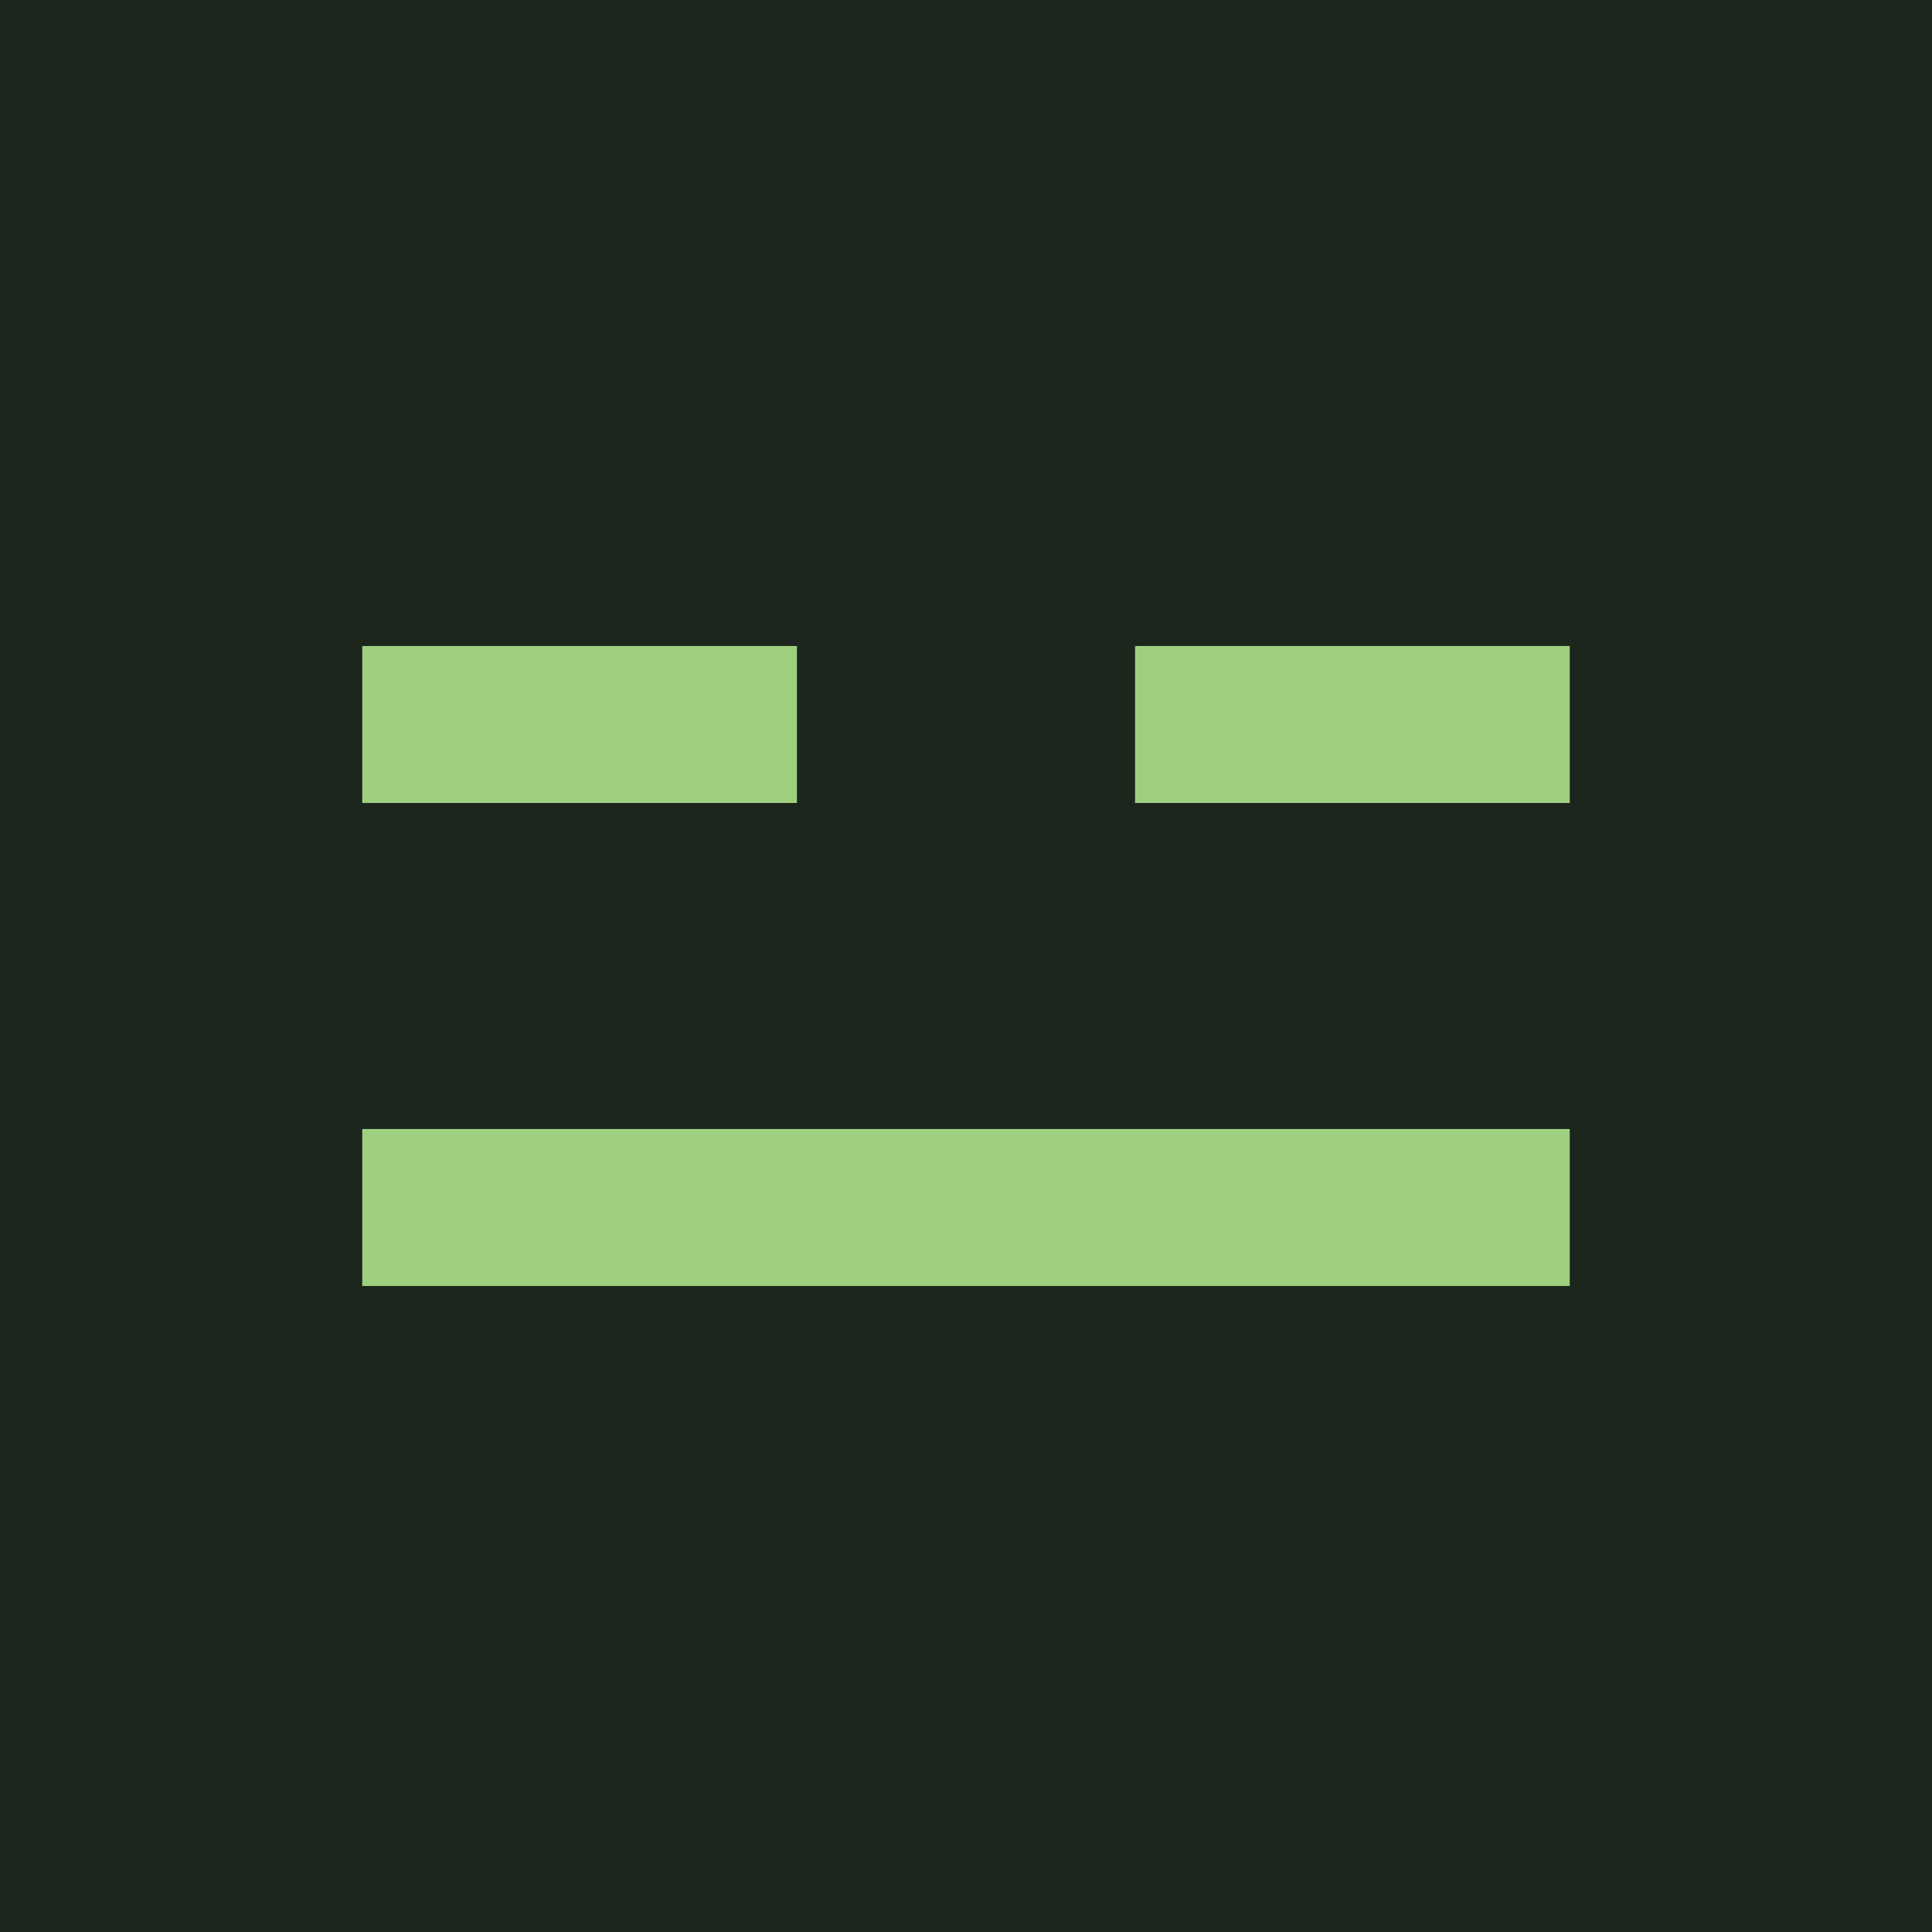
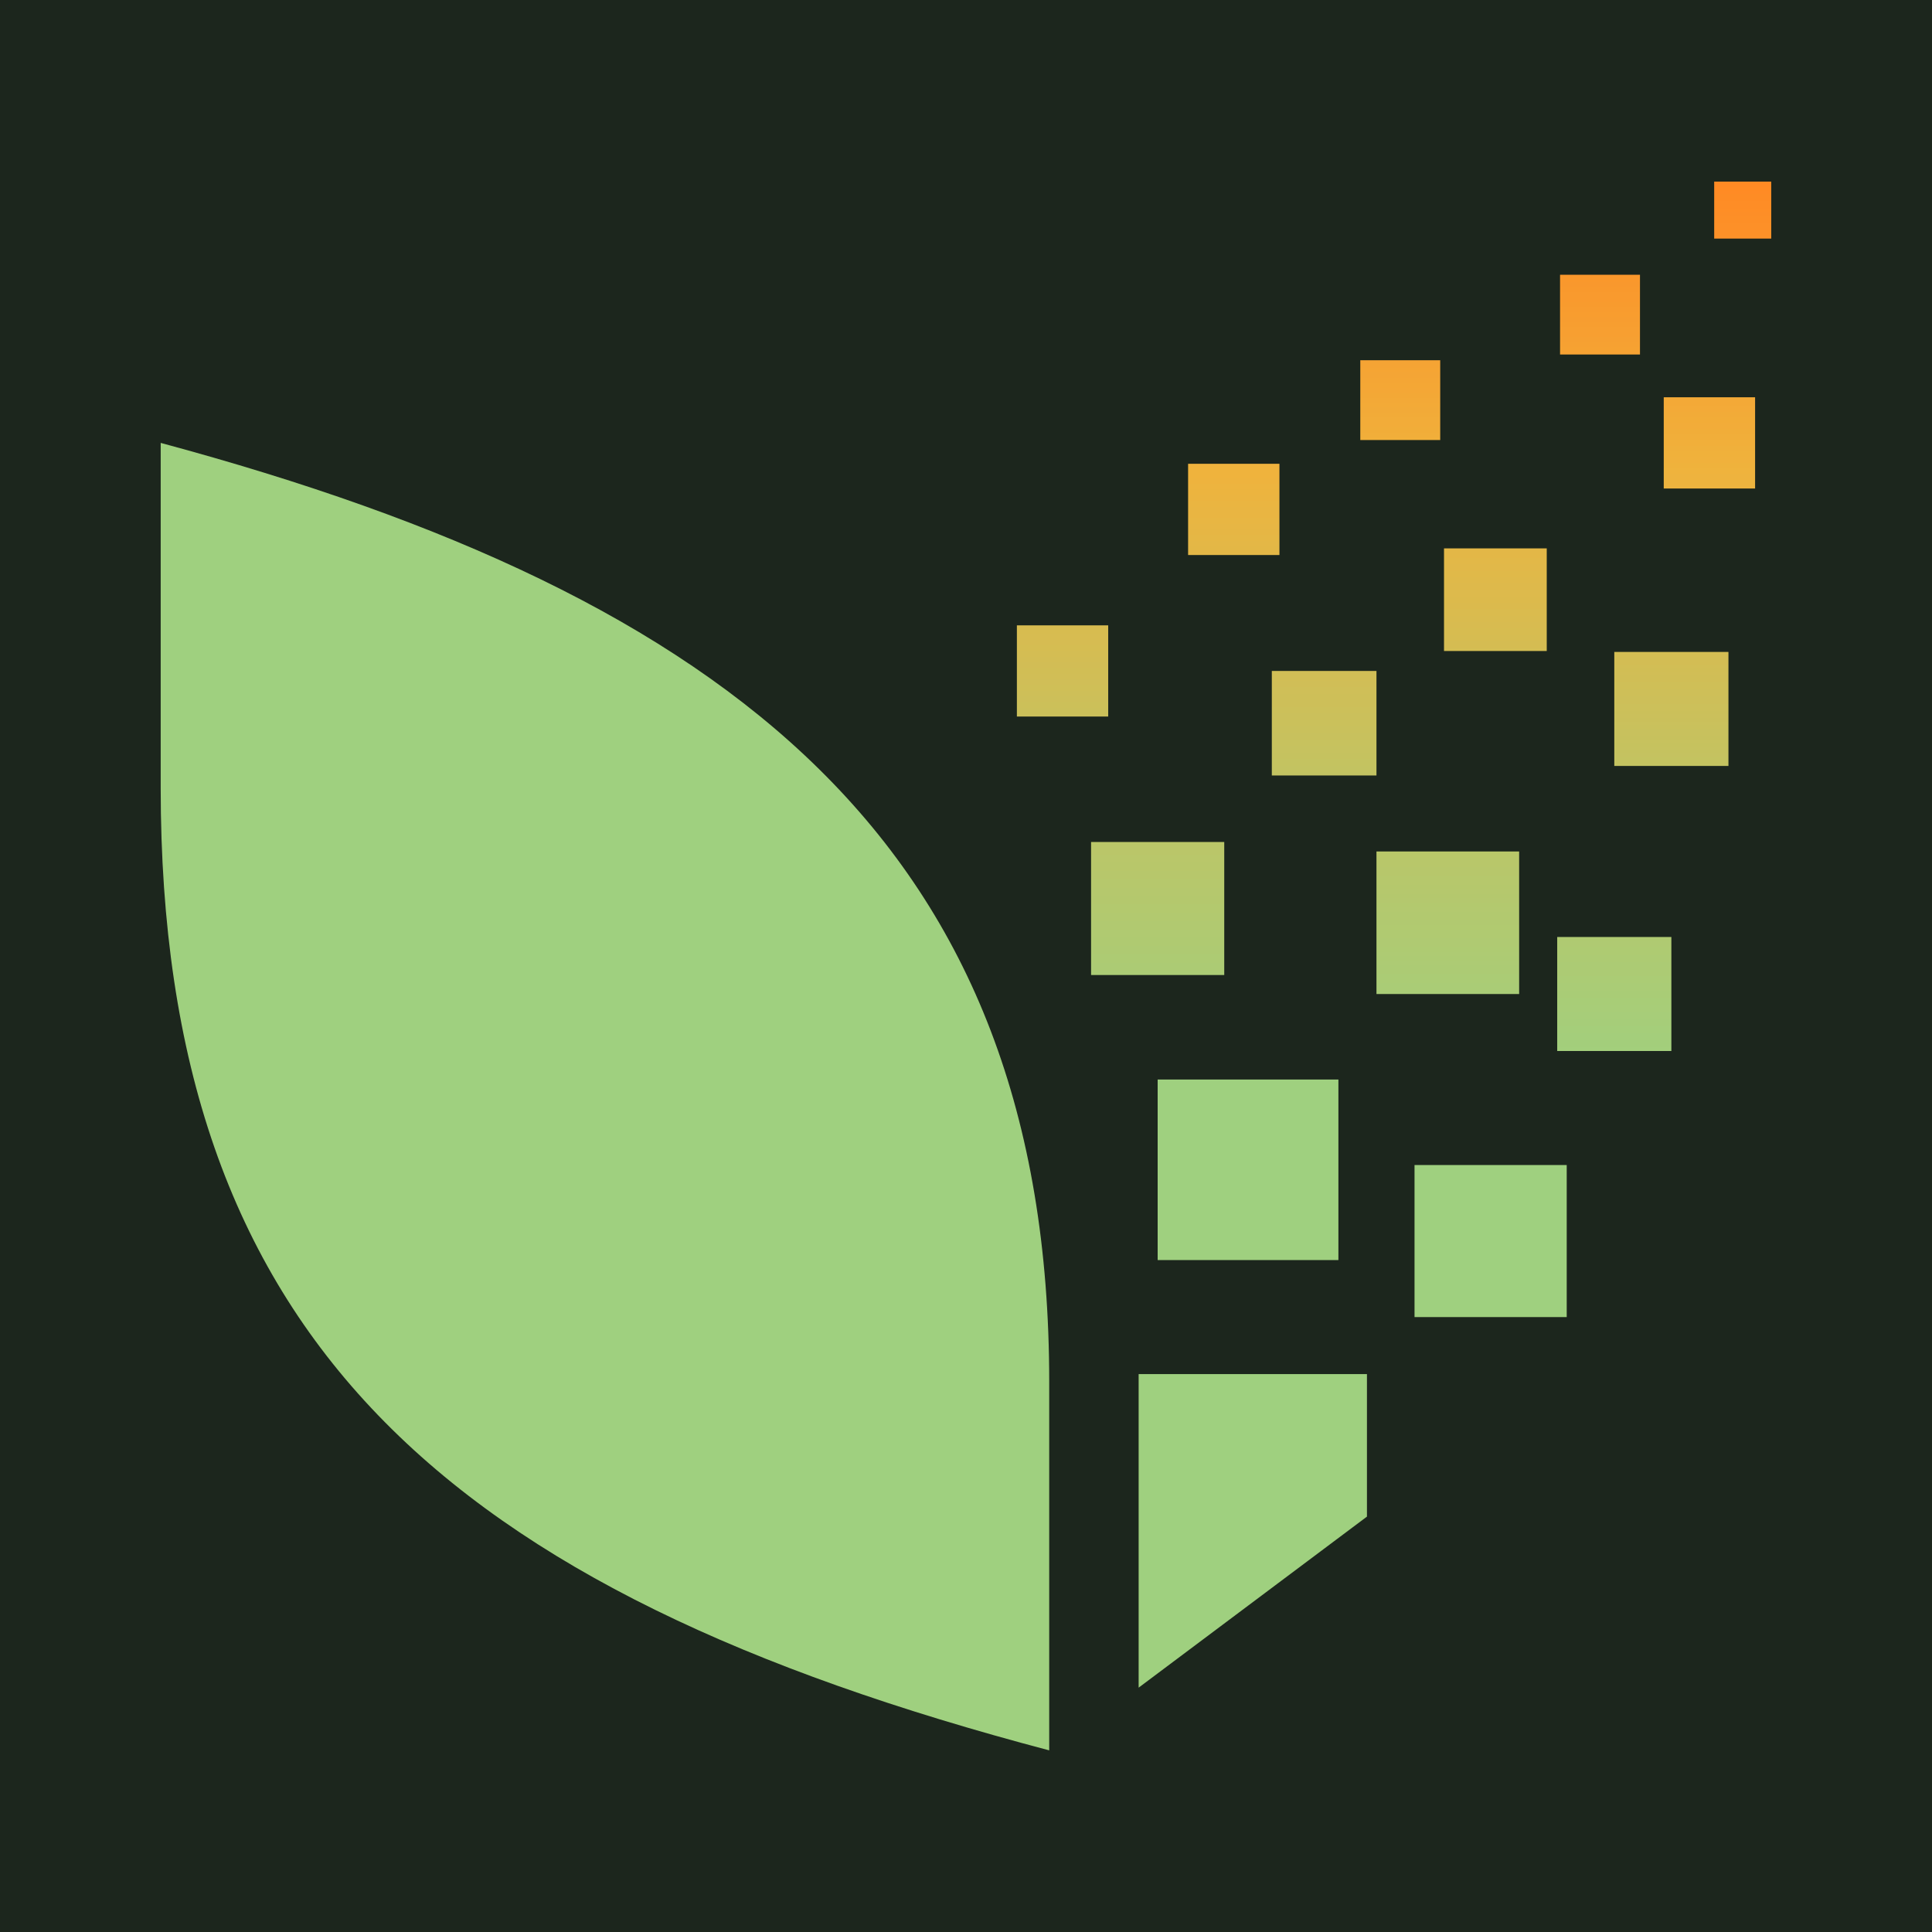
- <svg xmlns="http://www.w3.org/2000/svg" viewBox="0 0 32 32" role="img" aria-label="VerdanTech SmartTrap">
-   <rect width="32" height="32" fill="#1c261d" />
-   <g stroke="#9fd07f" stroke-width="2.6" stroke-linecap="butt">
-     <path d="M6 12h7.2M18.8 12H26" />
-     <path d="M6 20h20" />
+ <svg xmlns="http://www.w3.org/2000/svg" viewBox="5.97 186.86 300 300" role="img" aria-label="VerdanTech">
+   <defs>
+     <g />
+     <clipPath id="cfed56d72a">
+       <path d="M 255.148 13.059 L 264.008 13.059 L 264.008 21.91 L 255.148 21.91 Z M 255.148 13.059 " clip-rule="nonzero" />
+     </clipPath>
+     <linearGradient x1="0" gradientTransform="matrix(1.477178, 0, 0, 1.475445, -57.27656, -118.9934)" y1="89.5" x2="0" gradientUnits="userSpaceOnUse" y2="95.5" id="3d2a76ca32">
+       <stop stop-opacity="1" stop-color="rgb(100%, 54.12%, 14.119%)" offset="0" />
+       <stop stop-opacity="1" stop-color="rgb(99.96%, 54.219%, 14.18%)" offset="0.062" />
+       <stop stop-opacity="1" stop-color="rgb(99.883%, 54.417%, 14.301%)" offset="0.125" />
+       <stop stop-opacity="1" stop-color="rgb(99.805%, 54.617%, 14.423%)" offset="0.188" />
+       <stop stop-opacity="1" stop-color="rgb(99.727%, 54.817%, 14.545%)" offset="0.25" />
+       <stop stop-opacity="1" stop-color="rgb(99.649%, 55.016%, 14.665%)" offset="0.312" />
+       <stop stop-opacity="1" stop-color="rgb(99.571%, 55.215%, 14.787%)" offset="0.375" />
+       <stop stop-opacity="1" stop-color="rgb(99.493%, 55.415%, 14.909%)" offset="0.438" />
+       <stop stop-opacity="1" stop-color="rgb(99.416%, 55.614%, 15.03%)" offset="0.5" />
+       <stop stop-opacity="1" stop-color="rgb(99.338%, 55.814%, 15.152%)" offset="0.562" />
+       <stop stop-opacity="1" stop-color="rgb(99.26%, 56.013%, 15.274%)" offset="0.625" />
+       <stop stop-opacity="1" stop-color="rgb(99.182%, 56.212%, 15.395%)" offset="0.688" />
+       <stop stop-opacity="1" stop-color="rgb(99.104%, 56.412%, 15.517%)" offset="0.75" />
+       <stop stop-opacity="1" stop-color="rgb(99.026%, 56.612%, 15.639%)" offset="0.812" />
+       <stop stop-opacity="1" stop-color="rgb(98.949%, 56.81%, 15.759%)" offset="0.875" />
+       <stop stop-opacity="1" stop-color="rgb(98.871%, 57.01%, 15.881%)" offset="0.938" />
+       <stop stop-opacity="1" stop-color="rgb(98.793%, 57.21%, 16.002%)" offset="1" />
+     </linearGradient>
+     <clipPath id="6386bf3f8a">
+       <path d="M 231.215 27.52 L 243.625 27.52 L 243.625 39.91 L 231.215 39.91 Z M 231.215 27.52 " clip-rule="nonzero" />
+     </clipPath>
+     <linearGradient x1="0" gradientTransform="matrix(1.477178, 0, 0, 1.475445, -57.27656, -118.9934)" y1="99.3" x2="0" gradientUnits="userSpaceOnUse" y2="107.7" id="bb7cff5d90">
+       <stop stop-opacity="1" stop-color="rgb(97.968%, 59.331%, 17.296%)" offset="0" />
+       <stop stop-opacity="1" stop-color="rgb(97.913%, 59.47%, 17.38%)" offset="0.062" />
+       <stop stop-opacity="1" stop-color="rgb(97.804%, 59.749%, 17.551%)" offset="0.125" />
+       <stop stop-opacity="1" stop-color="rgb(97.694%, 60.028%, 17.72%)" offset="0.188" />
+       <stop stop-opacity="1" stop-color="rgb(97.586%, 60.307%, 17.891%)" offset="0.25" />
+       <stop stop-opacity="1" stop-color="rgb(97.476%, 60.587%, 18.06%)" offset="0.312" />
+       <stop stop-opacity="1" stop-color="rgb(97.368%, 60.866%, 18.231%)" offset="0.375" />
+       <stop stop-opacity="1" stop-color="rgb(97.26%, 61.143%, 18.401%)" offset="0.438" />
+       <stop stop-opacity="1" stop-color="rgb(97.15%, 61.423%, 18.571%)" offset="0.5" />
+       <stop stop-opacity="1" stop-color="rgb(97.041%, 61.702%, 18.741%)" offset="0.562" />
+       <stop stop-opacity="1" stop-color="rgb(96.933%, 61.981%, 18.912%)" offset="0.625" />
+       <stop stop-opacity="1" stop-color="rgb(96.823%, 62.26%, 19.081%)" offset="0.688" />
+       <stop stop-opacity="1" stop-color="rgb(96.715%, 62.54%, 19.252%)" offset="0.75" />
+       <stop stop-opacity="1" stop-color="rgb(96.606%, 62.819%, 19.421%)" offset="0.812" />
+       <stop stop-opacity="1" stop-color="rgb(96.497%, 63.098%, 19.592%)" offset="0.875" />
+       <stop stop-opacity="1" stop-color="rgb(96.388%, 63.377%, 19.762%)" offset="0.938" />
+       <stop stop-opacity="1" stop-color="rgb(96.28%, 63.657%, 19.933%)" offset="1" />
+     </linearGradient>
+     <clipPath id="dbef105ba1">
+       <path d="M 200.195 40.797 L 212.605 40.797 L 212.605 53.191 L 200.195 53.191 Z M 200.195 40.797 " clip-rule="nonzero" />
+     </clipPath>
+     <linearGradient x1="0" gradientTransform="matrix(1.477178, 0, 0, 1.475445, -57.27656, -118.9934)" y1="108.3" x2="0" gradientUnits="userSpaceOnUse" y2="116.7" id="56feb659ac">
+       <stop stop-opacity="1" stop-color="rgb(96.101%, 64.116%, 20.212%)" offset="0" />
+       <stop stop-opacity="1" stop-color="rgb(96.046%, 64.255%, 20.297%)" offset="0.062" />
+       <stop stop-opacity="1" stop-color="rgb(95.938%, 64.534%, 20.467%)" offset="0.125" />
+       <stop stop-opacity="1" stop-color="rgb(95.828%, 64.813%, 20.638%)" offset="0.188" />
+       <stop stop-opacity="1" stop-color="rgb(95.72%, 65.092%, 20.807%)" offset="0.25" />
+       <stop stop-opacity="1" stop-color="rgb(95.612%, 65.372%, 20.978%)" offset="0.312" />
+       <stop stop-opacity="1" stop-color="rgb(95.502%, 65.651%, 21.147%)" offset="0.375" />
+       <stop stop-opacity="1" stop-color="rgb(95.393%, 65.93%, 21.318%)" offset="0.438" />
+       <stop stop-opacity="1" stop-color="rgb(95.285%, 66.209%, 21.487%)" offset="0.5" />
+       <stop stop-opacity="1" stop-color="rgb(95.175%, 66.489%, 21.658%)" offset="0.562" />
+       <stop stop-opacity="1" stop-color="rgb(95.067%, 66.768%, 21.828%)" offset="0.625" />
+       <stop stop-opacity="1" stop-color="rgb(94.958%, 67.047%, 21.999%)" offset="0.688" />
+       <stop stop-opacity="1" stop-color="rgb(94.849%, 67.326%, 22.168%)" offset="0.75" />
+       <stop stop-opacity="1" stop-color="rgb(94.74%, 67.606%, 22.339%)" offset="0.812" />
+       <stop stop-opacity="1" stop-color="rgb(94.63%, 67.885%, 22.508%)" offset="0.875" />
+       <stop stop-opacity="1" stop-color="rgb(94.522%, 68.163%, 22.679%)" offset="0.938" />
+       <stop stop-opacity="1" stop-color="rgb(94.414%, 68.442%, 22.849%)" offset="1" />
+     </linearGradient>
+     <clipPath id="d7e555448e">
+       <path d="M 173.457 56.879 L 187.641 56.879 L 187.641 71.043 L 173.457 71.043 Z M 173.457 56.879 " clip-rule="nonzero" />
+     </clipPath>
+     <linearGradient x1="0" gradientTransform="matrix(1.477178, 0, 0, 1.475445, -57.27656, -118.9934)" y1="119.2" x2="0" gradientUnits="userSpaceOnUse" y2="128.8" id="87e1b78274">
+       <stop stop-opacity="1" stop-color="rgb(93.842%, 69.913%, 23.744%)" offset="0" />
+       <stop stop-opacity="1" stop-color="rgb(93.768%, 70.062%, 23.845%)" offset="0.062" />
+       <stop stop-opacity="1" stop-color="rgb(93.53%, 70.271%, 24.083%)" offset="0.125" />
+       <stop stop-opacity="1" stop-color="rgb(93.198%, 70.392%, 24.355%)" offset="0.188" />
+       <stop stop-opacity="1" stop-color="rgb(92.865%, 70.512%, 24.626%)" offset="0.25" />
+       <stop stop-opacity="1" stop-color="rgb(92.534%, 70.633%, 24.898%)" offset="0.312" />
+       <stop stop-opacity="1" stop-color="rgb(92.201%, 70.753%, 25.169%)" offset="0.375" />
+       <stop stop-opacity="1" stop-color="rgb(91.869%, 70.874%, 25.441%)" offset="0.438" />
+       <stop stop-opacity="1" stop-color="rgb(91.537%, 70.995%, 25.713%)" offset="0.5" />
+       <stop stop-opacity="1" stop-color="rgb(91.205%, 71.115%, 25.984%)" offset="0.562" />
+       <stop stop-opacity="1" stop-color="rgb(90.874%, 71.236%, 26.256%)" offset="0.625" />
+       <stop stop-opacity="1" stop-color="rgb(90.541%, 71.356%, 26.527%)" offset="0.688" />
+       <stop stop-opacity="1" stop-color="rgb(90.208%, 71.477%, 26.799%)" offset="0.75" />
+       <stop stop-opacity="1" stop-color="rgb(89.877%, 71.597%, 27.071%)" offset="0.812" />
+       <stop stop-opacity="1" stop-color="rgb(89.545%, 71.718%, 27.342%)" offset="0.875" />
+       <stop stop-opacity="1" stop-color="rgb(89.212%, 71.84%, 27.614%)" offset="0.938" />
+       <stop stop-opacity="1" stop-color="rgb(88.881%, 71.96%, 27.885%)" offset="1" />
+     </linearGradient>
+     <clipPath id="11e4f6a3e8">
+       <path d="M 146.871 81.961 L 161.051 81.961 L 161.051 96.125 L 146.871 96.125 Z M 146.871 81.961 " clip-rule="nonzero" />
+     </clipPath>
+     <linearGradient x1="0" gradientTransform="matrix(1.477178, 0, 0, 1.475445, -57.27656, -118.9934)" y1="136.2" x2="0" gradientUnits="userSpaceOnUse" y2="145.8" id="c27f52b747">
+       <stop stop-opacity="1" stop-color="rgb(84.619%, 73.509%, 31.372%)" offset="0" />
+       <stop stop-opacity="1" stop-color="rgb(84.453%, 73.569%, 31.508%)" offset="0.062" />
+       <stop stop-opacity="1" stop-color="rgb(84.12%, 73.689%, 31.779%)" offset="0.125" />
+       <stop stop-opacity="1" stop-color="rgb(83.789%, 73.81%, 32.051%)" offset="0.188" />
+       <stop stop-opacity="1" stop-color="rgb(83.456%, 73.93%, 32.323%)" offset="0.25" />
+       <stop stop-opacity="1" stop-color="rgb(83.124%, 74.051%, 32.594%)" offset="0.312" />
+       <stop stop-opacity="1" stop-color="rgb(82.793%, 74.171%, 32.866%)" offset="0.375" />
+       <stop stop-opacity="1" stop-color="rgb(82.46%, 74.292%, 33.138%)" offset="0.438" />
+       <stop stop-opacity="1" stop-color="rgb(82.129%, 74.413%, 33.409%)" offset="0.5" />
+       <stop stop-opacity="1" stop-color="rgb(81.796%, 74.533%, 33.681%)" offset="0.562" />
+       <stop stop-opacity="1" stop-color="rgb(81.464%, 74.654%, 33.952%)" offset="0.625" />
+       <stop stop-opacity="1" stop-color="rgb(81.133%, 74.774%, 34.224%)" offset="0.688" />
+       <stop stop-opacity="1" stop-color="rgb(80.8%, 74.895%, 34.496%)" offset="0.75" />
+       <stop stop-opacity="1" stop-color="rgb(80.467%, 75.015%, 34.767%)" offset="0.812" />
+       <stop stop-opacity="1" stop-color="rgb(80.136%, 75.136%, 35.04%)" offset="0.875" />
+       <stop stop-opacity="1" stop-color="rgb(79.803%, 75.258%, 35.312%)" offset="0.938" />
+       <stop stop-opacity="1" stop-color="rgb(79.471%, 75.378%, 35.583%)" offset="1" />
+     </linearGradient>
+     <clipPath id="c440401979">
+       <path d="M 247.316 46.551 L 261.5 46.551 L 261.5 60.715 L 247.316 60.715 Z M 247.316 46.551 " clip-rule="nonzero" />
+     </clipPath>
+     <linearGradient x1="0" gradientTransform="matrix(1.477178, 0, 0, 1.475445, -57.27656, -118.9934)" y1="112.2" x2="0" gradientUnits="userSpaceOnUse" y2="121.8" id="3396ae33d0">
+       <stop stop-opacity="1" stop-color="rgb(95.293%, 66.19%, 21.475%)" offset="0" />
+       <stop stop-opacity="1" stop-color="rgb(95.23%, 66.348%, 21.573%)" offset="0.062" />
+       <stop stop-opacity="1" stop-color="rgb(95.105%, 66.667%, 21.767%)" offset="0.125" />
+       <stop stop-opacity="1" stop-color="rgb(94.981%, 66.986%, 21.962%)" offset="0.188" />
+       <stop stop-opacity="1" stop-color="rgb(94.856%, 67.307%, 22.156%)" offset="0.25" />
+       <stop stop-opacity="1" stop-color="rgb(94.733%, 67.625%, 22.35%)" offset="0.312" />
+       <stop stop-opacity="1" stop-color="rgb(94.608%, 67.944%, 22.545%)" offset="0.375" />
+       <stop stop-opacity="1" stop-color="rgb(94.484%, 68.263%, 22.739%)" offset="0.438" />
+       <stop stop-opacity="1" stop-color="rgb(94.359%, 68.582%, 22.934%)" offset="0.5" />
+       <stop stop-opacity="1" stop-color="rgb(94.235%, 68.901%, 23.128%)" offset="0.562" />
+       <stop stop-opacity="1" stop-color="rgb(94.11%, 69.22%, 23.323%)" offset="0.625" />
+       <stop stop-opacity="1" stop-color="rgb(93.987%, 69.539%, 23.517%)" offset="0.688" />
+       <stop stop-opacity="1" stop-color="rgb(93.861%, 69.858%, 23.712%)" offset="0.75" />
+       <stop stop-opacity="1" stop-color="rgb(93.692%, 70.134%, 23.923%)" offset="0.812" />
+       <stop stop-opacity="1" stop-color="rgb(93.419%, 70.311%, 24.173%)" offset="0.875" />
+       <stop stop-opacity="1" stop-color="rgb(93.086%, 70.432%, 24.445%)" offset="0.938" />
+       <stop stop-opacity="1" stop-color="rgb(92.755%, 70.552%, 24.716%)" offset="1" />
+     </linearGradient>
+     <clipPath id="d02a4d9faf">
+       <path d="M 213.195 70.012 L 229.148 70.012 L 229.148 85.945 L 213.195 85.945 Z M 213.195 70.012 " clip-rule="nonzero" />
+     </clipPath>
+     <linearGradient x1="0" gradientTransform="matrix(1.477178, 0, 0, 1.475445, -57.27656, -118.9934)" y1="128.1" x2="0" gradientUnits="userSpaceOnUse" y2="138.9" id="89f02ae045">
+       <stop stop-opacity="1" stop-color="rgb(89.102%, 71.88%, 27.704%)" offset="0" />
+       <stop stop-opacity="1" stop-color="rgb(88.914%, 71.947%, 27.856%)" offset="0.062" />
+       <stop stop-opacity="1" stop-color="rgb(88.541%, 72.083%, 28.163%)" offset="0.125" />
+       <stop stop-opacity="1" stop-color="rgb(88.168%, 72.218%, 28.468%)" offset="0.188" />
+       <stop stop-opacity="1" stop-color="rgb(87.794%, 72.354%, 28.773%)" offset="0.25" />
+       <stop stop-opacity="1" stop-color="rgb(87.421%, 72.49%, 29.08%)" offset="0.312" />
+       <stop stop-opacity="1" stop-color="rgb(87.047%, 72.626%, 29.385%)" offset="0.375" />
+       <stop stop-opacity="1" stop-color="rgb(86.673%, 72.762%, 29.691%)" offset="0.438" />
+       <stop stop-opacity="1" stop-color="rgb(86.299%, 72.897%, 29.996%)" offset="0.5" />
+       <stop stop-opacity="1" stop-color="rgb(85.925%, 73.033%, 30.302%)" offset="0.562" />
+       <stop stop-opacity="1" stop-color="rgb(85.553%, 73.169%, 30.608%)" offset="0.625" />
+       <stop stop-opacity="1" stop-color="rgb(85.179%, 73.305%, 30.913%)" offset="0.688" />
+       <stop stop-opacity="1" stop-color="rgb(84.805%, 73.441%, 31.219%)" offset="0.75" />
+       <stop stop-opacity="1" stop-color="rgb(84.431%, 73.576%, 31.525%)" offset="0.812" />
+       <stop stop-opacity="1" stop-color="rgb(84.058%, 73.712%, 31.83%)" offset="0.875" />
+       <stop stop-opacity="1" stop-color="rgb(83.684%, 73.848%, 32.137%)" offset="0.938" />
+       <stop stop-opacity="1" stop-color="rgb(83.311%, 73.982%, 32.442%)" offset="1" />
+     </linearGradient>
+     <clipPath id="f64ef2ce04">
+       <path d="M 186.457 89.043 L 202.707 89.043 L 202.707 105.273 L 186.457 105.273 Z M 186.457 89.043 " clip-rule="nonzero" />
+     </clipPath>
+     <linearGradient x1="0" gradientTransform="matrix(1.477178, 0, 0, 1.475445, -57.27656, -118.9934)" y1="141" x2="0" gradientUnits="userSpaceOnUse" y2="152" id="459c5cd165">
+       <stop stop-opacity="1" stop-color="rgb(81.963%, 74.474%, 33.545%)" offset="0" />
+       <stop stop-opacity="1" stop-color="rgb(81.772%, 74.542%, 33.701%)" offset="0.062" />
+       <stop stop-opacity="1" stop-color="rgb(81.392%, 74.681%, 34.012%)" offset="0.125" />
+       <stop stop-opacity="1" stop-color="rgb(81.01%, 74.818%, 34.323%)" offset="0.188" />
+       <stop stop-opacity="1" stop-color="rgb(80.63%, 74.957%, 34.634%)" offset="0.25" />
+       <stop stop-opacity="1" stop-color="rgb(80.249%, 75.095%, 34.946%)" offset="0.312" />
+       <stop stop-opacity="1" stop-color="rgb(79.869%, 75.233%, 35.257%)" offset="0.375" />
+       <stop stop-opacity="1" stop-color="rgb(79.489%, 75.372%, 35.568%)" offset="0.438" />
+       <stop stop-opacity="1" stop-color="rgb(79.108%, 75.51%, 35.88%)" offset="0.5" />
+       <stop stop-opacity="1" stop-color="rgb(78.728%, 75.648%, 36.191%)" offset="0.562" />
+       <stop stop-opacity="1" stop-color="rgb(78.348%, 75.786%, 36.502%)" offset="0.625" />
+       <stop stop-opacity="1" stop-color="rgb(77.966%, 75.925%, 36.813%)" offset="0.688" />
+       <stop stop-opacity="1" stop-color="rgb(77.586%, 76.064%, 37.125%)" offset="0.75" />
+       <stop stop-opacity="1" stop-color="rgb(77.205%, 76.201%, 37.436%)" offset="0.812" />
+       <stop stop-opacity="1" stop-color="rgb(76.825%, 76.34%, 37.747%)" offset="0.875" />
+       <stop stop-opacity="1" stop-color="rgb(76.469%, 76.468%, 38.04%)" offset="0.938" />
+       <stop stop-opacity="1" stop-color="rgb(76.157%, 76.582%, 38.3%)" offset="1" />
+     </linearGradient>
+     <clipPath id="8dcb7e2d10">
+       <path d="M 239.637 86.094 L 257.363 86.094 L 257.363 103.797 L 239.637 103.797 Z M 239.637 86.094 " clip-rule="nonzero" />
+     </clipPath>
+     <linearGradient x1="0" gradientTransform="matrix(1.477178, 0, 0, 1.475445, -57.27656, -118.9934)" y1="139" x2="0" gradientUnits="userSpaceOnUse" y2="151" id="05bd83bc86">
+       <stop stop-opacity="1" stop-color="rgb(83.069%, 74.072%, 32.64%)" offset="0" />
+       <stop stop-opacity="1" stop-color="rgb(82.965%, 74.109%, 32.724%)" offset="0.031" />
+       <stop stop-opacity="1" stop-color="rgb(82.758%, 74.184%, 32.893%)" offset="0.062" />
+       <stop stop-opacity="1" stop-color="rgb(82.55%, 74.26%, 33.064%)" offset="0.094" />
+       <stop stop-opacity="1" stop-color="rgb(82.343%, 74.335%, 33.234%)" offset="0.125" />
+       <stop stop-opacity="1" stop-color="rgb(82.135%, 74.411%, 33.403%)" offset="0.156" />
+       <stop stop-opacity="1" stop-color="rgb(81.927%, 74.486%, 33.572%)" offset="0.188" />
+       <stop stop-opacity="1" stop-color="rgb(81.72%, 74.561%, 33.743%)" offset="0.219" />
+       <stop stop-opacity="1" stop-color="rgb(81.512%, 74.637%, 33.913%)" offset="0.25" />
+       <stop stop-opacity="1" stop-color="rgb(81.305%, 74.712%, 34.082%)" offset="0.281" />
+       <stop stop-opacity="1" stop-color="rgb(81.097%, 74.788%, 34.253%)" offset="0.312" />
+       <stop stop-opacity="1" stop-color="rgb(80.89%, 74.863%, 34.422%)" offset="0.344" />
+       <stop stop-opacity="1" stop-color="rgb(80.682%, 74.939%, 34.592%)" offset="0.375" />
+       <stop stop-opacity="1" stop-color="rgb(80.475%, 75.014%, 34.761%)" offset="0.406" />
+       <stop stop-opacity="1" stop-color="rgb(80.267%, 75.089%, 34.932%)" offset="0.438" />
+       <stop stop-opacity="1" stop-color="rgb(80.06%, 75.165%, 35.101%)" offset="0.469" />
+       <stop stop-opacity="1" stop-color="rgb(79.852%, 75.24%, 35.271%)" offset="0.5" />
+       <stop stop-opacity="1" stop-color="rgb(79.645%, 75.316%, 35.442%)" offset="0.531" />
+       <stop stop-opacity="1" stop-color="rgb(79.437%, 75.391%, 35.611%)" offset="0.562" />
+       <stop stop-opacity="1" stop-color="rgb(79.23%, 75.465%, 35.78%)" offset="0.594" />
+       <stop stop-opacity="1" stop-color="rgb(79.022%, 75.542%, 35.95%)" offset="0.625" />
+       <stop stop-opacity="1" stop-color="rgb(78.815%, 75.616%, 36.121%)" offset="0.656" />
+       <stop stop-opacity="1" stop-color="rgb(78.607%, 75.693%, 36.29%)" offset="0.688" />
+       <stop stop-opacity="1" stop-color="rgb(78.4%, 75.768%, 36.459%)" offset="0.719" />
+       <stop stop-opacity="1" stop-color="rgb(78.192%, 75.842%, 36.629%)" offset="0.75" />
+       <stop stop-opacity="1" stop-color="rgb(77.985%, 75.919%, 36.8%)" offset="0.781" />
+       <stop stop-opacity="1" stop-color="rgb(77.777%, 75.993%, 36.969%)" offset="0.812" />
+       <stop stop-opacity="1" stop-color="rgb(77.57%, 76.07%, 37.138%)" offset="0.844" />
+       <stop stop-opacity="1" stop-color="rgb(77.362%, 76.144%, 37.309%)" offset="0.875" />
+       <stop stop-opacity="1" stop-color="rgb(77.155%, 76.221%, 37.479%)" offset="0.906" />
+       <stop stop-opacity="1" stop-color="rgb(76.947%, 76.295%, 37.648%)" offset="0.938" />
+       <stop stop-opacity="1" stop-color="rgb(76.74%, 76.37%, 37.817%)" offset="0.969" />
+       <stop stop-opacity="1" stop-color="rgb(76.537%, 76.443%, 37.984%)" offset="1" />
+     </linearGradient>
+     <clipPath id="a6a1ff38db">
+       <path d="M 158.391 115.602 L 179.07 115.602 L 179.07 136.258 L 158.391 136.258 Z M 158.391 115.602 " clip-rule="nonzero" />
+     </clipPath>
+     <linearGradient x1="0" gradientTransform="matrix(1.477178, 0, 0, 1.475445, -57.27656, -118.9934)" y1="159" x2="0" gradientUnits="userSpaceOnUse" y2="173" id="aadb8500d3">
+       <stop stop-opacity="1" stop-color="rgb(73.022%, 77.715%, 40.91%)" offset="0" />
+       <stop stop-opacity="1" stop-color="rgb(72.835%, 77.782%, 41.066%)" offset="0.062" />
+       <stop stop-opacity="1" stop-color="rgb(72.461%, 77.916%, 41.377%)" offset="0.125" />
+       <stop stop-opacity="1" stop-color="rgb(72.087%, 78.052%, 41.689%)" offset="0.188" />
+       <stop stop-opacity="1" stop-color="rgb(71.713%, 78.186%, 42%)" offset="0.25" />
+       <stop stop-opacity="1" stop-color="rgb(71.341%, 78.322%, 42.31%)" offset="0.312" />
+       <stop stop-opacity="1" stop-color="rgb(70.967%, 78.456%, 42.621%)" offset="0.375" />
+       <stop stop-opacity="1" stop-color="rgb(70.593%, 78.59%, 42.932%)" offset="0.438" />
+       <stop stop-opacity="1" stop-color="rgb(70.219%, 78.726%, 43.243%)" offset="0.5" />
+       <stop stop-opacity="1" stop-color="rgb(69.846%, 78.86%, 43.555%)" offset="0.562" />
+       <stop stop-opacity="1" stop-color="rgb(69.473%, 78.996%, 43.866%)" offset="0.625" />
+       <stop stop-opacity="1" stop-color="rgb(69.099%, 79.131%, 44.177%)" offset="0.688" />
+       <stop stop-opacity="1" stop-color="rgb(68.726%, 79.266%, 44.489%)" offset="0.75" />
+       <stop stop-opacity="1" stop-color="rgb(68.352%, 79.401%, 44.8%)" offset="0.812" />
+       <stop stop-opacity="1" stop-color="rgb(67.978%, 79.535%, 45.11%)" offset="0.875" />
+       <stop stop-opacity="1" stop-color="rgb(67.606%, 79.671%, 45.421%)" offset="0.938" />
+       <stop stop-opacity="1" stop-color="rgb(67.232%, 79.805%, 45.732%)" offset="1" />
+     </linearGradient>
+     <clipPath id="6bbd54bd05">
+       <path d="M 202.707 117.078 L 224.863 117.078 L 224.863 139.211 L 202.707 139.211 Z M 202.707 117.078 " clip-rule="nonzero" />
+     </clipPath>
+     <linearGradient x1="0" gradientTransform="matrix(1.477178, 0, 0, 1.475445, -57.27656, -118.9934)" y1="160" x2="0" gradientUnits="userSpaceOnUse" y2="175" id="041c4540c2">
+       <stop stop-opacity="1" stop-color="rgb(72.595%, 77.869%, 41.266%)" offset="0" />
+       <stop stop-opacity="1" stop-color="rgb(72.495%, 77.904%, 41.348%)" offset="0.031" />
+       <stop stop-opacity="1" stop-color="rgb(72.295%, 77.977%, 41.515%)" offset="0.062" />
+       <stop stop-opacity="1" stop-color="rgb(72.095%, 78.049%, 41.682%)" offset="0.094" />
+       <stop stop-opacity="1" stop-color="rgb(71.893%, 78.12%, 41.849%)" offset="0.125" />
+       <stop stop-opacity="1" stop-color="rgb(71.693%, 78.194%, 42.015%)" offset="0.156" />
+       <stop stop-opacity="1" stop-color="rgb(71.494%, 78.265%, 42.181%)" offset="0.188" />
+       <stop stop-opacity="1" stop-color="rgb(71.294%, 78.339%, 42.349%)" offset="0.219" />
+       <stop stop-opacity="1" stop-color="rgb(71.094%, 78.41%, 42.516%)" offset="0.25" />
+       <stop stop-opacity="1" stop-color="rgb(70.894%, 78.482%, 42.682%)" offset="0.281" />
+       <stop stop-opacity="1" stop-color="rgb(70.694%, 78.555%, 42.848%)" offset="0.312" />
+       <stop stop-opacity="1" stop-color="rgb(70.493%, 78.627%, 43.016%)" offset="0.344" />
+       <stop stop-opacity="1" stop-color="rgb(70.293%, 78.699%, 43.182%)" offset="0.375" />
+       <stop stop-opacity="1" stop-color="rgb(70.093%, 78.772%, 43.349%)" offset="0.406" />
+       <stop stop-opacity="1" stop-color="rgb(69.893%, 78.844%, 43.515%)" offset="0.438" />
+       <stop stop-opacity="1" stop-color="rgb(69.693%, 78.915%, 43.681%)" offset="0.469" />
+       <stop stop-opacity="1" stop-color="rgb(69.493%, 78.989%, 43.849%)" offset="0.5" />
+       <stop stop-opacity="1" stop-color="rgb(69.293%, 79.06%, 44.016%)" offset="0.531" />
+       <stop stop-opacity="1" stop-color="rgb(69.092%, 79.134%, 44.182%)" offset="0.562" />
+       <stop stop-opacity="1" stop-color="rgb(68.892%, 79.205%, 44.348%)" offset="0.594" />
+       <stop stop-opacity="1" stop-color="rgb(68.692%, 79.277%, 44.516%)" offset="0.625" />
+       <stop stop-opacity="1" stop-color="rgb(68.492%, 79.35%, 44.682%)" offset="0.656" />
+       <stop stop-opacity="1" stop-color="rgb(68.292%, 79.422%, 44.849%)" offset="0.688" />
+       <stop stop-opacity="1" stop-color="rgb(68.092%, 79.494%, 45.015%)" offset="0.719" />
+       <stop stop-opacity="1" stop-color="rgb(67.892%, 79.567%, 45.181%)" offset="0.75" />
+       <stop stop-opacity="1" stop-color="rgb(67.691%, 79.639%, 45.349%)" offset="0.781" />
+       <stop stop-opacity="1" stop-color="rgb(67.491%, 79.712%, 45.515%)" offset="0.812" />
+       <stop stop-opacity="1" stop-color="rgb(67.291%, 79.784%, 45.682%)" offset="0.844" />
+       <stop stop-opacity="1" stop-color="rgb(67.091%, 79.855%, 45.848%)" offset="0.875" />
+       <stop stop-opacity="1" stop-color="rgb(66.891%, 79.929%, 46.016%)" offset="0.906" />
+       <stop stop-opacity="1" stop-color="rgb(66.692%, 80%, 46.182%)" offset="0.938" />
+       <stop stop-opacity="1" stop-color="rgb(66.49%, 80.072%, 46.349%)" offset="0.969" />
+       <stop stop-opacity="1" stop-color="rgb(66.29%, 80.145%, 46.515%)" offset="1" />
+     </linearGradient>
+     <clipPath id="6964a241fe">
+       <path d="M 230.773 130.355 L 248.5 130.355 L 248.5 148.062 L 230.773 148.062 Z M 230.773 130.355 " clip-rule="nonzero" />
+     </clipPath>
+     <linearGradient x1="0" gradientTransform="matrix(1.477178, 0, 0, 1.475445, -57.27656, -118.9934)" y1="169" x2="0" gradientUnits="userSpaceOnUse" y2="181" id="d429a22fe7">
+       <stop stop-opacity="1" stop-color="rgb(68.753%, 79.256%, 44.466%)" offset="0" />
+       <stop stop-opacity="1" stop-color="rgb(68.593%, 79.314%, 44.598%)" offset="0.062" />
+       <stop stop-opacity="1" stop-color="rgb(68.272%, 79.43%, 44.865%)" offset="0.125" />
+       <stop stop-opacity="1" stop-color="rgb(67.952%, 79.546%, 45.132%)" offset="0.188" />
+       <stop stop-opacity="1" stop-color="rgb(67.632%, 79.662%, 45.398%)" offset="0.25" />
+       <stop stop-opacity="1" stop-color="rgb(67.313%, 79.776%, 45.665%)" offset="0.312" />
+       <stop stop-opacity="1" stop-color="rgb(66.992%, 79.892%, 45.932%)" offset="0.375" />
+       <stop stop-opacity="1" stop-color="rgb(66.672%, 80.008%, 46.199%)" offset="0.438" />
+       <stop stop-opacity="1" stop-color="rgb(66.351%, 80.124%, 46.466%)" offset="0.5" />
+       <stop stop-opacity="1" stop-color="rgb(66.031%, 80.24%, 46.732%)" offset="0.562" />
+       <stop stop-opacity="1" stop-color="rgb(65.71%, 80.354%, 46.999%)" offset="0.625" />
+       <stop stop-opacity="1" stop-color="rgb(65.392%, 80.47%, 47.266%)" offset="0.688" />
+       <stop stop-opacity="1" stop-color="rgb(65.071%, 80.586%, 47.533%)" offset="0.75" />
+       <stop stop-opacity="1" stop-color="rgb(64.751%, 80.702%, 47.798%)" offset="0.812" />
+       <stop stop-opacity="1" stop-color="rgb(64.43%, 80.817%, 48.065%)" offset="0.875" />
+       <stop stop-opacity="1" stop-color="rgb(64.11%, 80.933%, 48.332%)" offset="0.938" />
+       <stop stop-opacity="1" stop-color="rgb(63.789%, 81.049%, 48.599%)" offset="1" />
+     </linearGradient>
+     <clipPath id="4e5047c5cd">
+       <rect x="0" width="407" y="0" height="98" />
+     </clipPath>
+     <clipPath id="b92276c154">
+       <rect x="0" width="717" y="0" height="270" />
+     </clipPath>
+   </defs>
+   <rect x="5.97" y="186.86" width="300" height="300" fill="#1c261d" />
+   <g transform="matrix(1, 0, 0, 1, 17, 202)">
+     <g clip-path="url(#b92276c154)">
+       <path fill="#9fd07f" d="M 13.922 53.633 C 102.703 77.535 151.891 116.34 151.891 199.406 L 151.891 256.656 C 57.941 231.867 13.922 192.473 13.922 107.191 Z M 13.922 53.633 " fill-opacity="1" fill-rule="nonzero" />
+       <g clip-path="url(#cfed56d72a)">
+         <path fill="url(#3d2a76ca32)" d="M 255.148 13.059 L 255.148 21.91 L 264.008 21.91 L 264.008 13.059 Z M 255.148 13.059 " fill-rule="nonzero" />
+       </g>
+       <g clip-path="url(#6386bf3f8a)">
+         <path fill="url(#bb7cff5d90)" d="M 231.215 27.52 L 231.215 39.91 L 243.625 39.91 L 243.625 27.52 Z M 231.215 27.52 " fill-rule="nonzero" />
+       </g>
+       <g clip-path="url(#dbef105ba1)">
+         <path fill="url(#56feb659ac)" d="M 200.195 40.797 L 200.195 53.191 L 212.605 53.191 L 212.605 40.797 Z M 200.195 40.797 " fill-rule="nonzero" />
+       </g>
+       <g clip-path="url(#d7e555448e)">
+         <path fill="url(#87e1b78274)" d="M 173.457 56.879 L 173.457 71.043 L 187.641 71.043 L 187.641 56.879 Z M 173.457 56.879 " fill-rule="nonzero" />
+       </g>
+       <g clip-path="url(#11e4f6a3e8)">
+         <path fill="url(#c27f52b747)" d="M 146.871 81.961 L 146.871 96.125 L 161.051 96.125 L 161.051 81.961 Z M 146.871 81.961 " fill-rule="nonzero" />
+       </g>
+       <g clip-path="url(#c440401979)">
+         <path fill="url(#3396ae33d0)" d="M 247.316 46.551 L 247.316 60.715 L 261.5 60.715 L 261.5 46.551 Z M 247.316 46.551 " fill-rule="nonzero" />
+       </g>
+       <g clip-path="url(#d02a4d9faf)">
+         <path fill="url(#89f02ae045)" d="M 213.195 70.012 L 213.195 85.945 L 229.148 85.945 L 229.148 70.012 Z M 213.195 70.012 " fill-rule="nonzero" />
+       </g>
+       <g clip-path="url(#f64ef2ce04)">
+         <path fill="url(#459c5cd165)" d="M 186.457 89.043 L 186.457 105.273 L 202.707 105.273 L 202.707 89.043 Z M 186.457 89.043 " fill-rule="nonzero" />
+       </g>
+       <g clip-path="url(#8dcb7e2d10)">
+         <path fill="url(#05bd83bc86)" d="M 239.637 86.094 L 239.637 103.797 L 257.363 103.797 L 257.363 86.094 Z M 239.637 86.094 " fill-rule="nonzero" />
+       </g>
+       <g clip-path="url(#a6a1ff38db)">
+         <path fill="url(#aadb8500d3)" d="M 158.391 115.602 L 158.391 136.258 L 179.07 136.258 L 179.07 115.602 Z M 158.391 115.602 " fill-rule="nonzero" />
+       </g>
+       <g clip-path="url(#6bbd54bd05)">
+         <path fill="url(#041c4540c2)" d="M 202.707 117.078 L 202.707 139.211 L 224.863 139.211 L 224.863 117.078 Z M 202.707 117.078 " fill-rule="nonzero" />
+       </g>
+       <g clip-path="url(#6964a241fe)">
+         <path fill="url(#d429a22fe7)" d="M 230.773 130.355 L 230.773 148.062 L 248.5 148.062 L 248.5 130.355 Z M 230.773 130.355 " fill-rule="nonzero" />
+       </g>
+       <path fill="#9fd07f" d="M 168.73 152.488 L 196.797 152.488 L 196.797 180.523 L 168.73 180.523 Z M 168.73 152.488 " fill-opacity="1" fill-rule="nonzero" />
+       <path fill="#9fd07f" d="M 208.617 165.766 L 232.25 165.766 L 232.25 189.375 L 208.617 189.375 Z M 208.617 165.766 " fill-opacity="1" fill-rule="nonzero" />
+       <path fill="#9fd07f" d="M 165.777 198.227 L 201.23 198.227 L 201.23 220.359 L 165.777 246.918 Z M 165.777 198.227 " fill-opacity="1" fill-rule="nonzero" />
+     </g>
  </g>
</svg>
